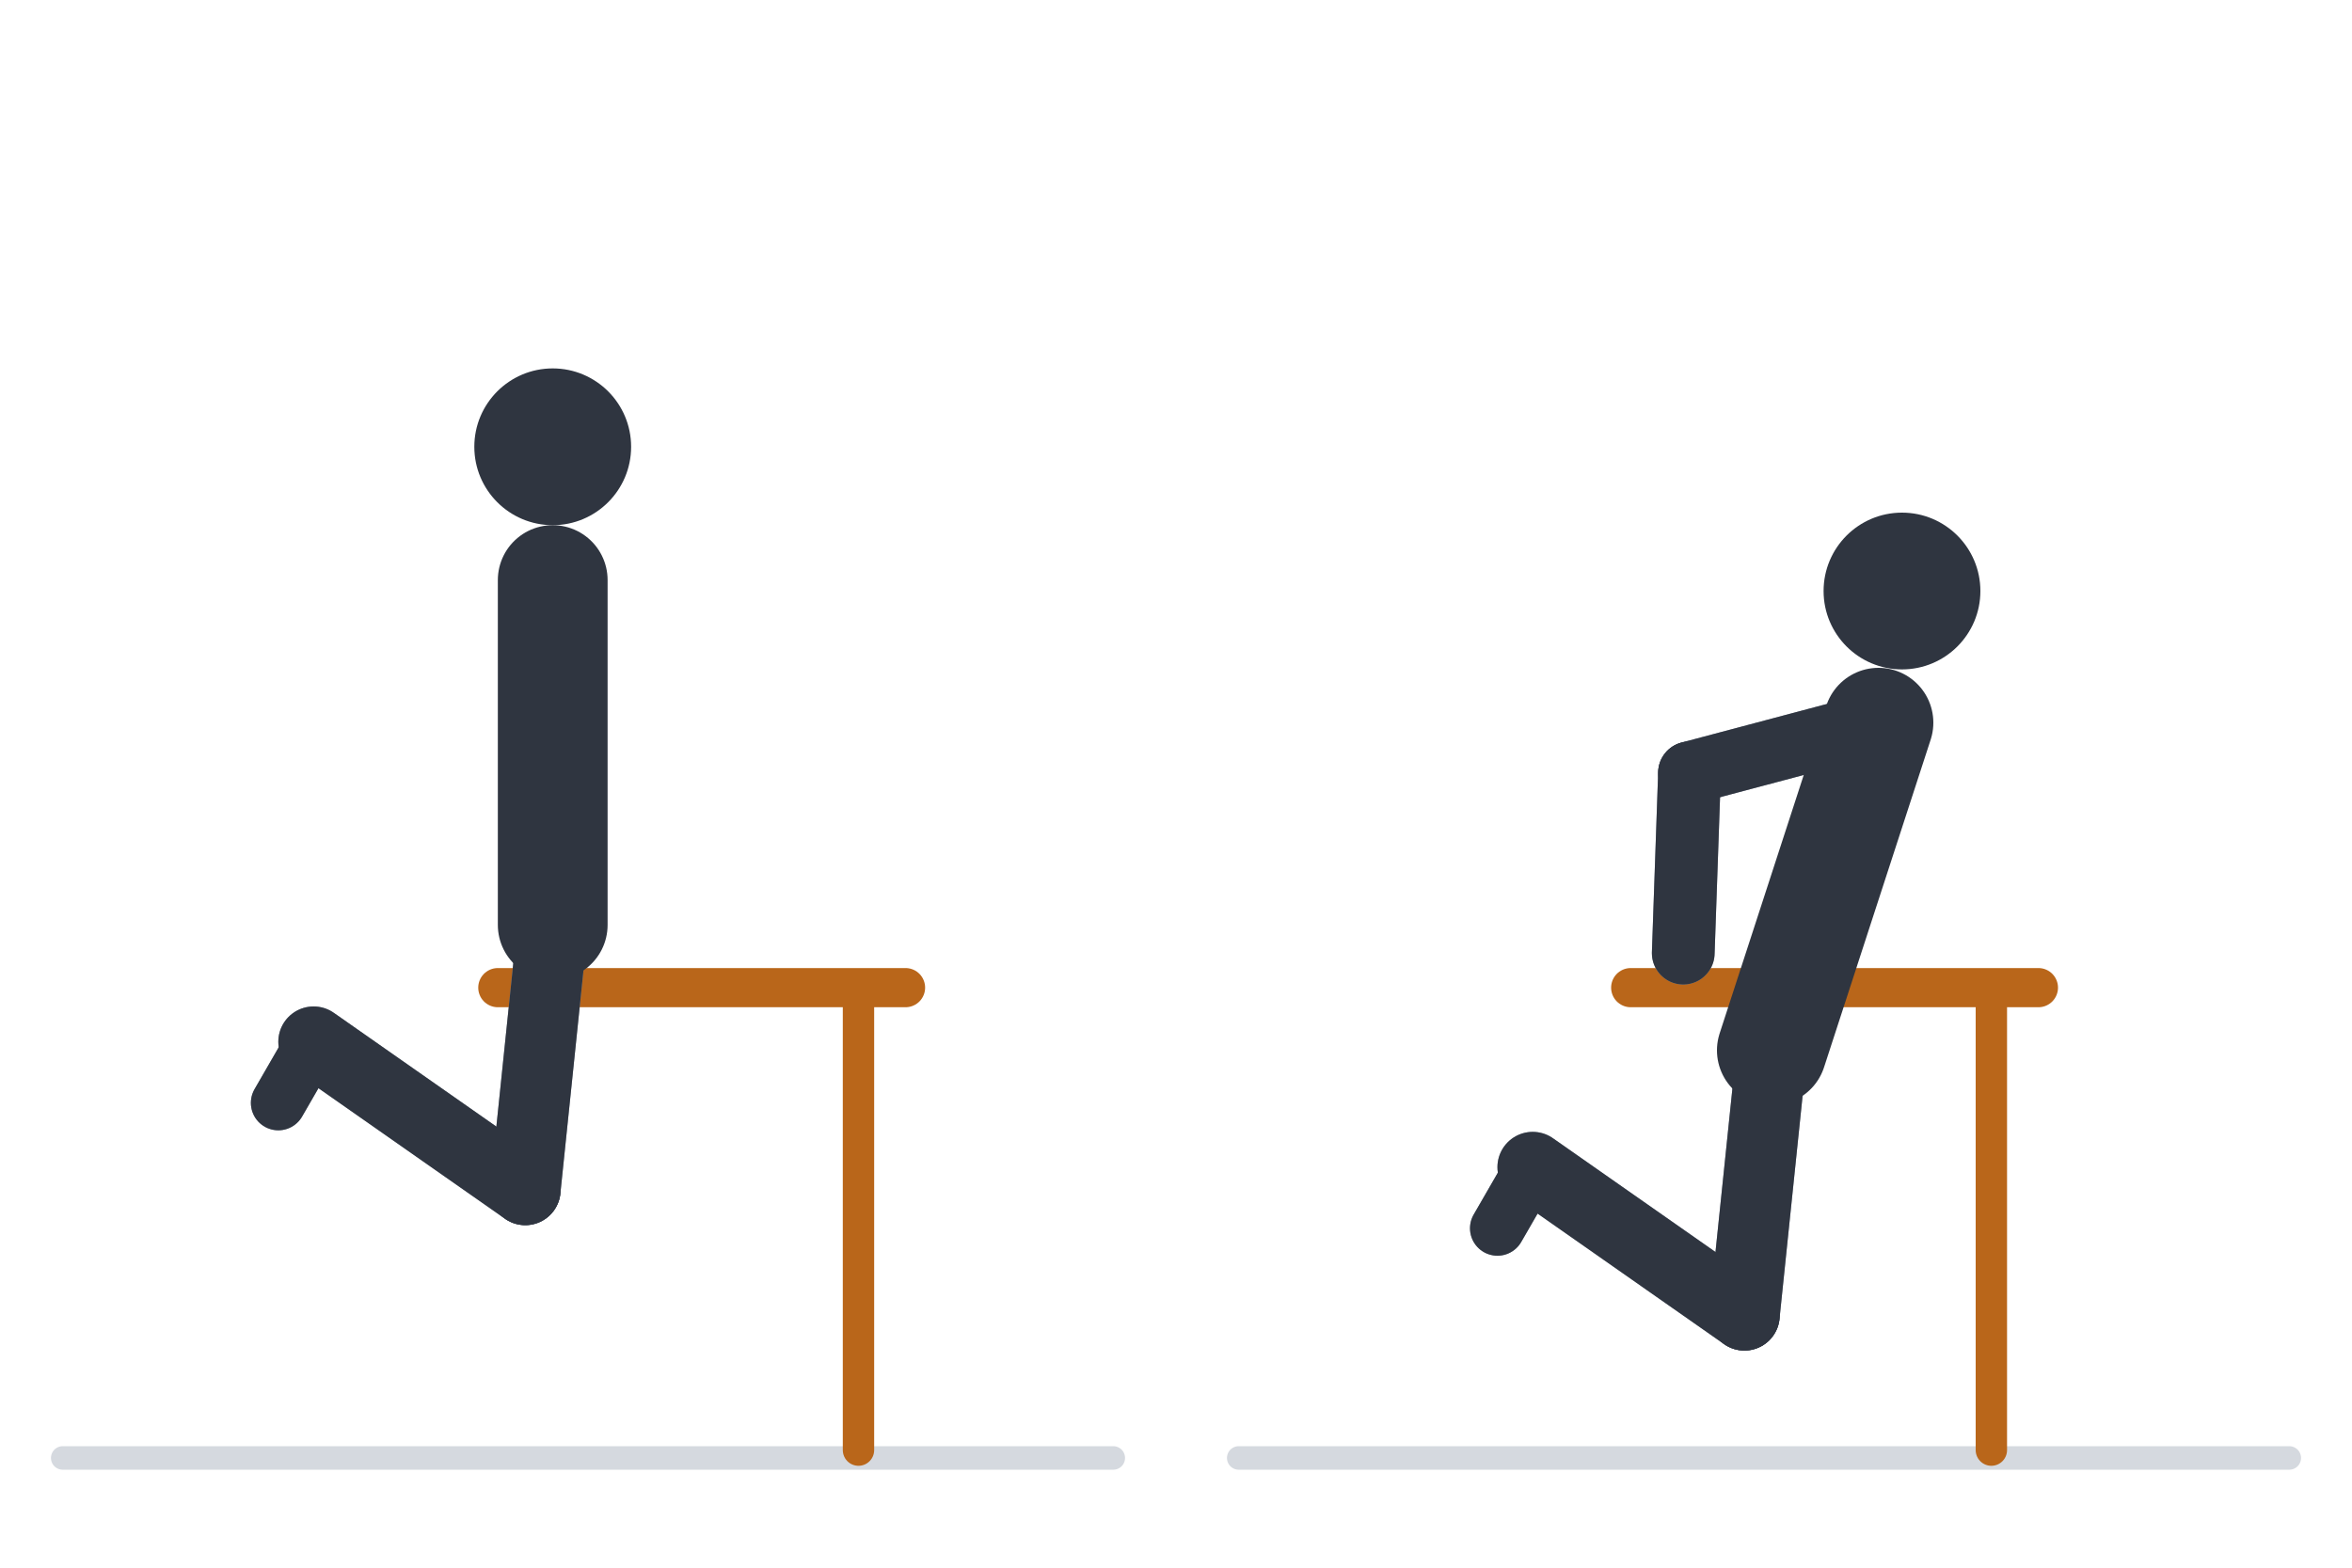
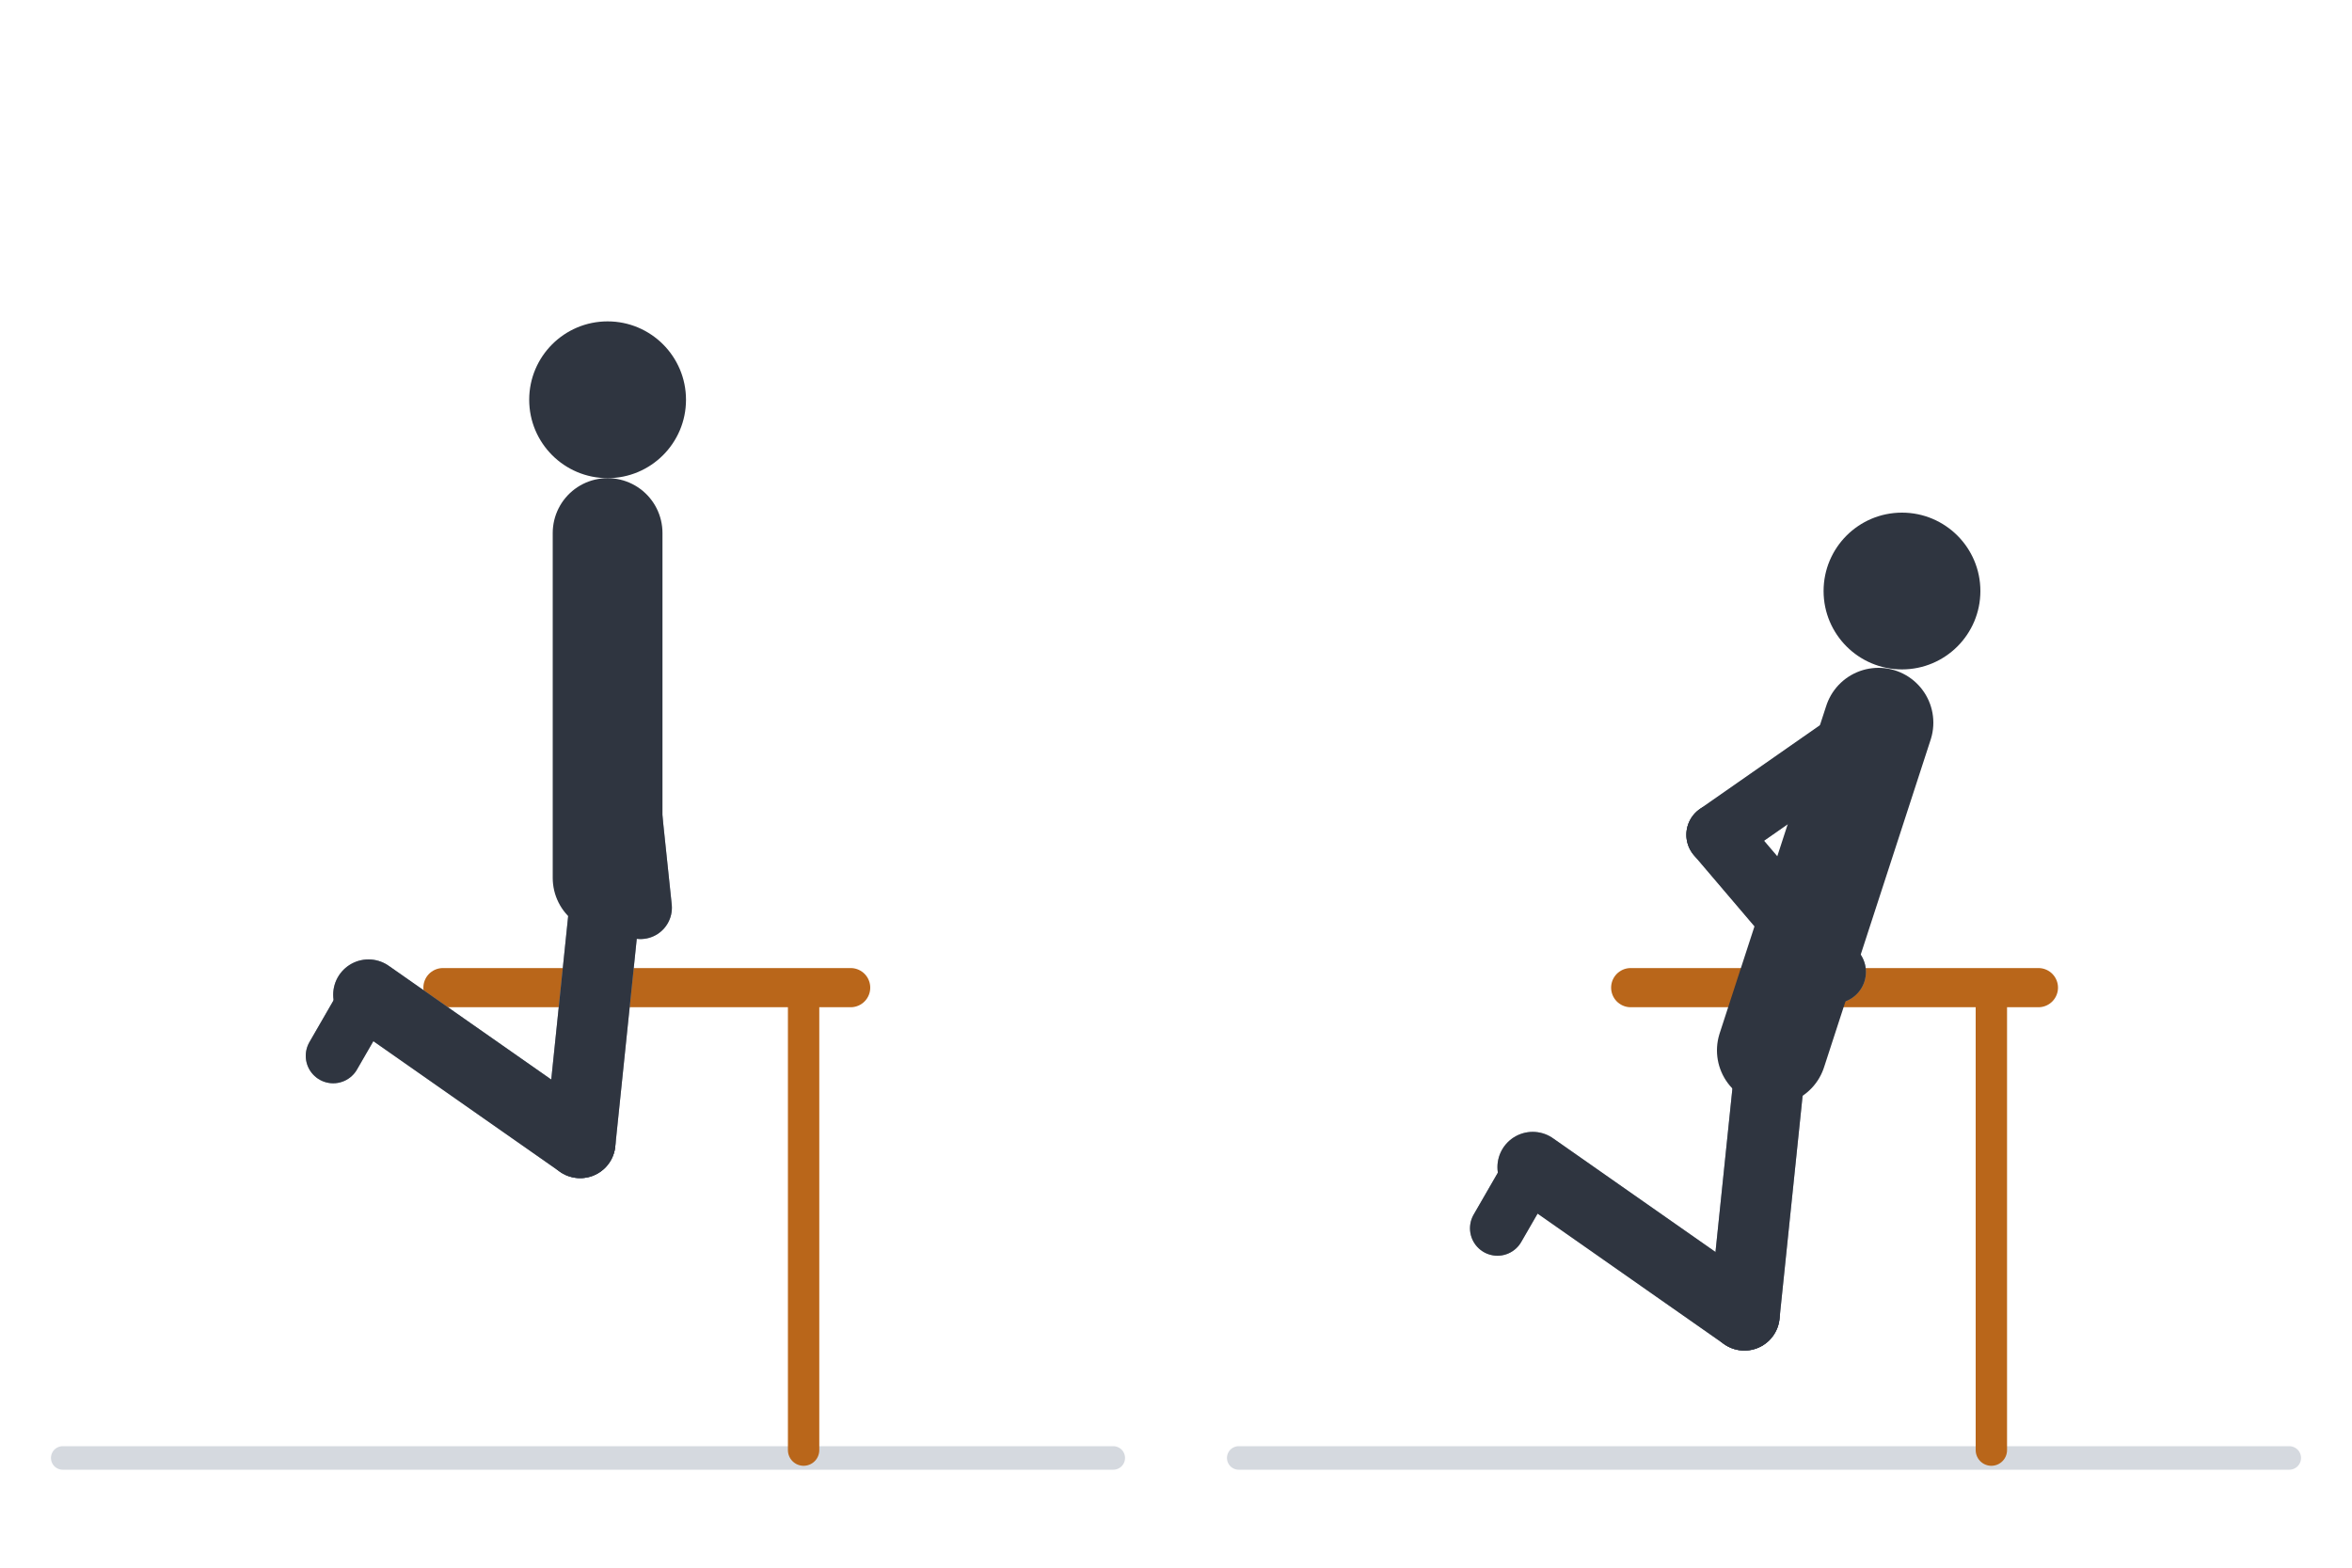
<svg xmlns="http://www.w3.org/2000/svg" width="300" height="200" viewBox="0 0 300 200">
  <line x1="8.0" y1="186.0" x2="142.0" y2="186.0" stroke="#D5D9DF" stroke-width="3" stroke-linecap="round" />
-   <line x1="63.5" y1="126.0" x2="115.5" y2="126.0" stroke="#B9661A" stroke-width="5" stroke-linecap="round" />
-   <line x1="109.5" y1="126.0" x2="109.5" y2="185.0" stroke="#B9661A" stroke-width="4" stroke-linecap="round" />
-   <line x1="70.5" y1="74.0" x2="70.5" y2="99.0" stroke="#8E96A3" stroke-width="8" stroke-linecap="round" />
-   <line x1="70.5" y1="99.0" x2="70.5" y2="122.0" stroke="#8E96A3" stroke-width="8" stroke-linecap="round" />
-   <line x1="70.5" y1="118.0" x2="67.0" y2="151.8" stroke="#8E96A3" stroke-width="9" stroke-linecap="round" />
-   <line x1="67.0" y1="151.8" x2="40.0" y2="132.9" stroke="#8E96A3" stroke-width="9" stroke-linecap="round" />
-   <line x1="40.0" y1="132.9" x2="35.5" y2="140.7" stroke="#8E96A3" stroke-width="7" stroke-linecap="round" />
-   <line x1="70.5" y1="118.0" x2="70.5" y2="74.0" stroke="#2F3540" stroke-width="14" stroke-linecap="round" />
-   <circle cx="70.5" cy="57.0" r="10.0" fill="#2F3540" />
-   <line x1="70.5" y1="118.0" x2="67.0" y2="151.8" stroke="#2F3540" stroke-width="9" stroke-linecap="round" />
-   <line x1="67.0" y1="151.8" x2="40.0" y2="132.9" stroke="#2F3540" stroke-width="9" stroke-linecap="round" />
-   <line x1="40.0" y1="132.9" x2="35.5" y2="140.7" stroke="#2F3540" stroke-width="7" stroke-linecap="round" />
-   <line x1="70.5" y1="74.0" x2="70.5" y2="99.0" stroke="#2F3540" stroke-width="8" stroke-linecap="round" />
-   <line x1="70.5" y1="99.0" x2="70.5" y2="122.0" stroke="#2F3540" stroke-width="8" stroke-linecap="round" />
+   <line x1="56.5" y1="126.0" x2="108.5" y2="126.0" stroke="#B9661A" stroke-width="5" stroke-linecap="round" />
+   <line x1="102.5" y1="126.0" x2="102.5" y2="185.0" stroke="#B9661A" stroke-width="4" stroke-linecap="round" />
+   <line x1="77.5" y1="68.0" x2="79.3" y2="92.9" stroke="#8E96A3" stroke-width="8" stroke-linecap="round" />
+   <line x1="79.3" y1="92.9" x2="81.7" y2="115.8" stroke="#8E96A3" stroke-width="8" stroke-linecap="round" />
+   <line x1="77.5" y1="112.0" x2="74.0" y2="145.8" stroke="#8E96A3" stroke-width="9" stroke-linecap="round" />
+   <line x1="74.0" y1="145.8" x2="47.0" y2="126.9" stroke="#8E96A3" stroke-width="9" stroke-linecap="round" />
+   <line x1="47.0" y1="126.9" x2="42.5" y2="134.7" stroke="#8E96A3" stroke-width="7" stroke-linecap="round" />
+   <line x1="77.5" y1="112.0" x2="77.5" y2="68.0" stroke="#2F3540" stroke-width="14" stroke-linecap="round" />
+   <circle cx="77.5" cy="51.0" r="10.0" fill="#2F3540" />
+   <line x1="77.5" y1="112.0" x2="74.0" y2="145.8" stroke="#2F3540" stroke-width="9" stroke-linecap="round" />
+   <line x1="74.0" y1="145.8" x2="47.0" y2="126.9" stroke="#2F3540" stroke-width="9" stroke-linecap="round" />
+   <line x1="47.0" y1="126.9" x2="42.5" y2="134.7" stroke="#2F3540" stroke-width="7" stroke-linecap="round" />
+   <line x1="77.5" y1="68.0" x2="79.3" y2="92.9" stroke="#2F3540" stroke-width="8" stroke-linecap="round" />
+   <line x1="79.3" y1="92.9" x2="81.7" y2="115.8" stroke="#2F3540" stroke-width="8" stroke-linecap="round" />
  <line x1="158.0" y1="186.0" x2="292.0" y2="186.0" stroke="#D5D9DF" stroke-width="3" stroke-linecap="round" />
  <line x1="208.0" y1="126.0" x2="260.0" y2="126.0" stroke="#B9661A" stroke-width="5" stroke-linecap="round" />
  <line x1="254.0" y1="126.0" x2="254.0" y2="185.0" stroke="#B9661A" stroke-width="4" stroke-linecap="round" />
-   <line x1="239.6" y1="92.2" x2="215.5" y2="98.6" stroke="#8E96A3" stroke-width="8" stroke-linecap="round" />
-   <line x1="215.5" y1="98.6" x2="214.7" y2="121.6" stroke="#8E96A3" stroke-width="8" stroke-linecap="round" />
+   <line x1="239.6" y1="92.2" x2="219.1" y2="106.5" stroke="#8E96A3" stroke-width="8" stroke-linecap="round" />
+   <line x1="219.1" y1="106.5" x2="234.0" y2="124.0" stroke="#8E96A3" stroke-width="8" stroke-linecap="round" />
  <line x1="226.0" y1="134.0" x2="222.5" y2="167.8" stroke="#8E96A3" stroke-width="9" stroke-linecap="round" />
  <line x1="222.5" y1="167.8" x2="195.5" y2="148.9" stroke="#8E96A3" stroke-width="9" stroke-linecap="round" />
  <line x1="195.5" y1="148.9" x2="191.0" y2="156.7" stroke="#8E96A3" stroke-width="7" stroke-linecap="round" />
  <line x1="226.0" y1="134.0" x2="239.6" y2="92.2" stroke="#2F3540" stroke-width="14" stroke-linecap="round" />
  <circle cx="242.6" cy="75.4" r="10.0" fill="#2F3540" />
  <line x1="226.0" y1="134.0" x2="222.5" y2="167.8" stroke="#2F3540" stroke-width="9" stroke-linecap="round" />
  <line x1="222.5" y1="167.8" x2="195.5" y2="148.9" stroke="#2F3540" stroke-width="9" stroke-linecap="round" />
  <line x1="195.5" y1="148.9" x2="191.0" y2="156.7" stroke="#2F3540" stroke-width="7" stroke-linecap="round" />
-   <line x1="239.6" y1="92.2" x2="215.5" y2="98.6" stroke="#2F3540" stroke-width="8" stroke-linecap="round" />
-   <line x1="215.5" y1="98.6" x2="214.7" y2="121.6" stroke="#2F3540" stroke-width="8" stroke-linecap="round" />
+   <line x1="239.6" y1="92.2" x2="219.1" y2="106.5" stroke="#2F3540" stroke-width="8" stroke-linecap="round" />
+   <line x1="219.1" y1="106.5" x2="234.0" y2="124.0" stroke="#2F3540" stroke-width="8" stroke-linecap="round" />
</svg>
